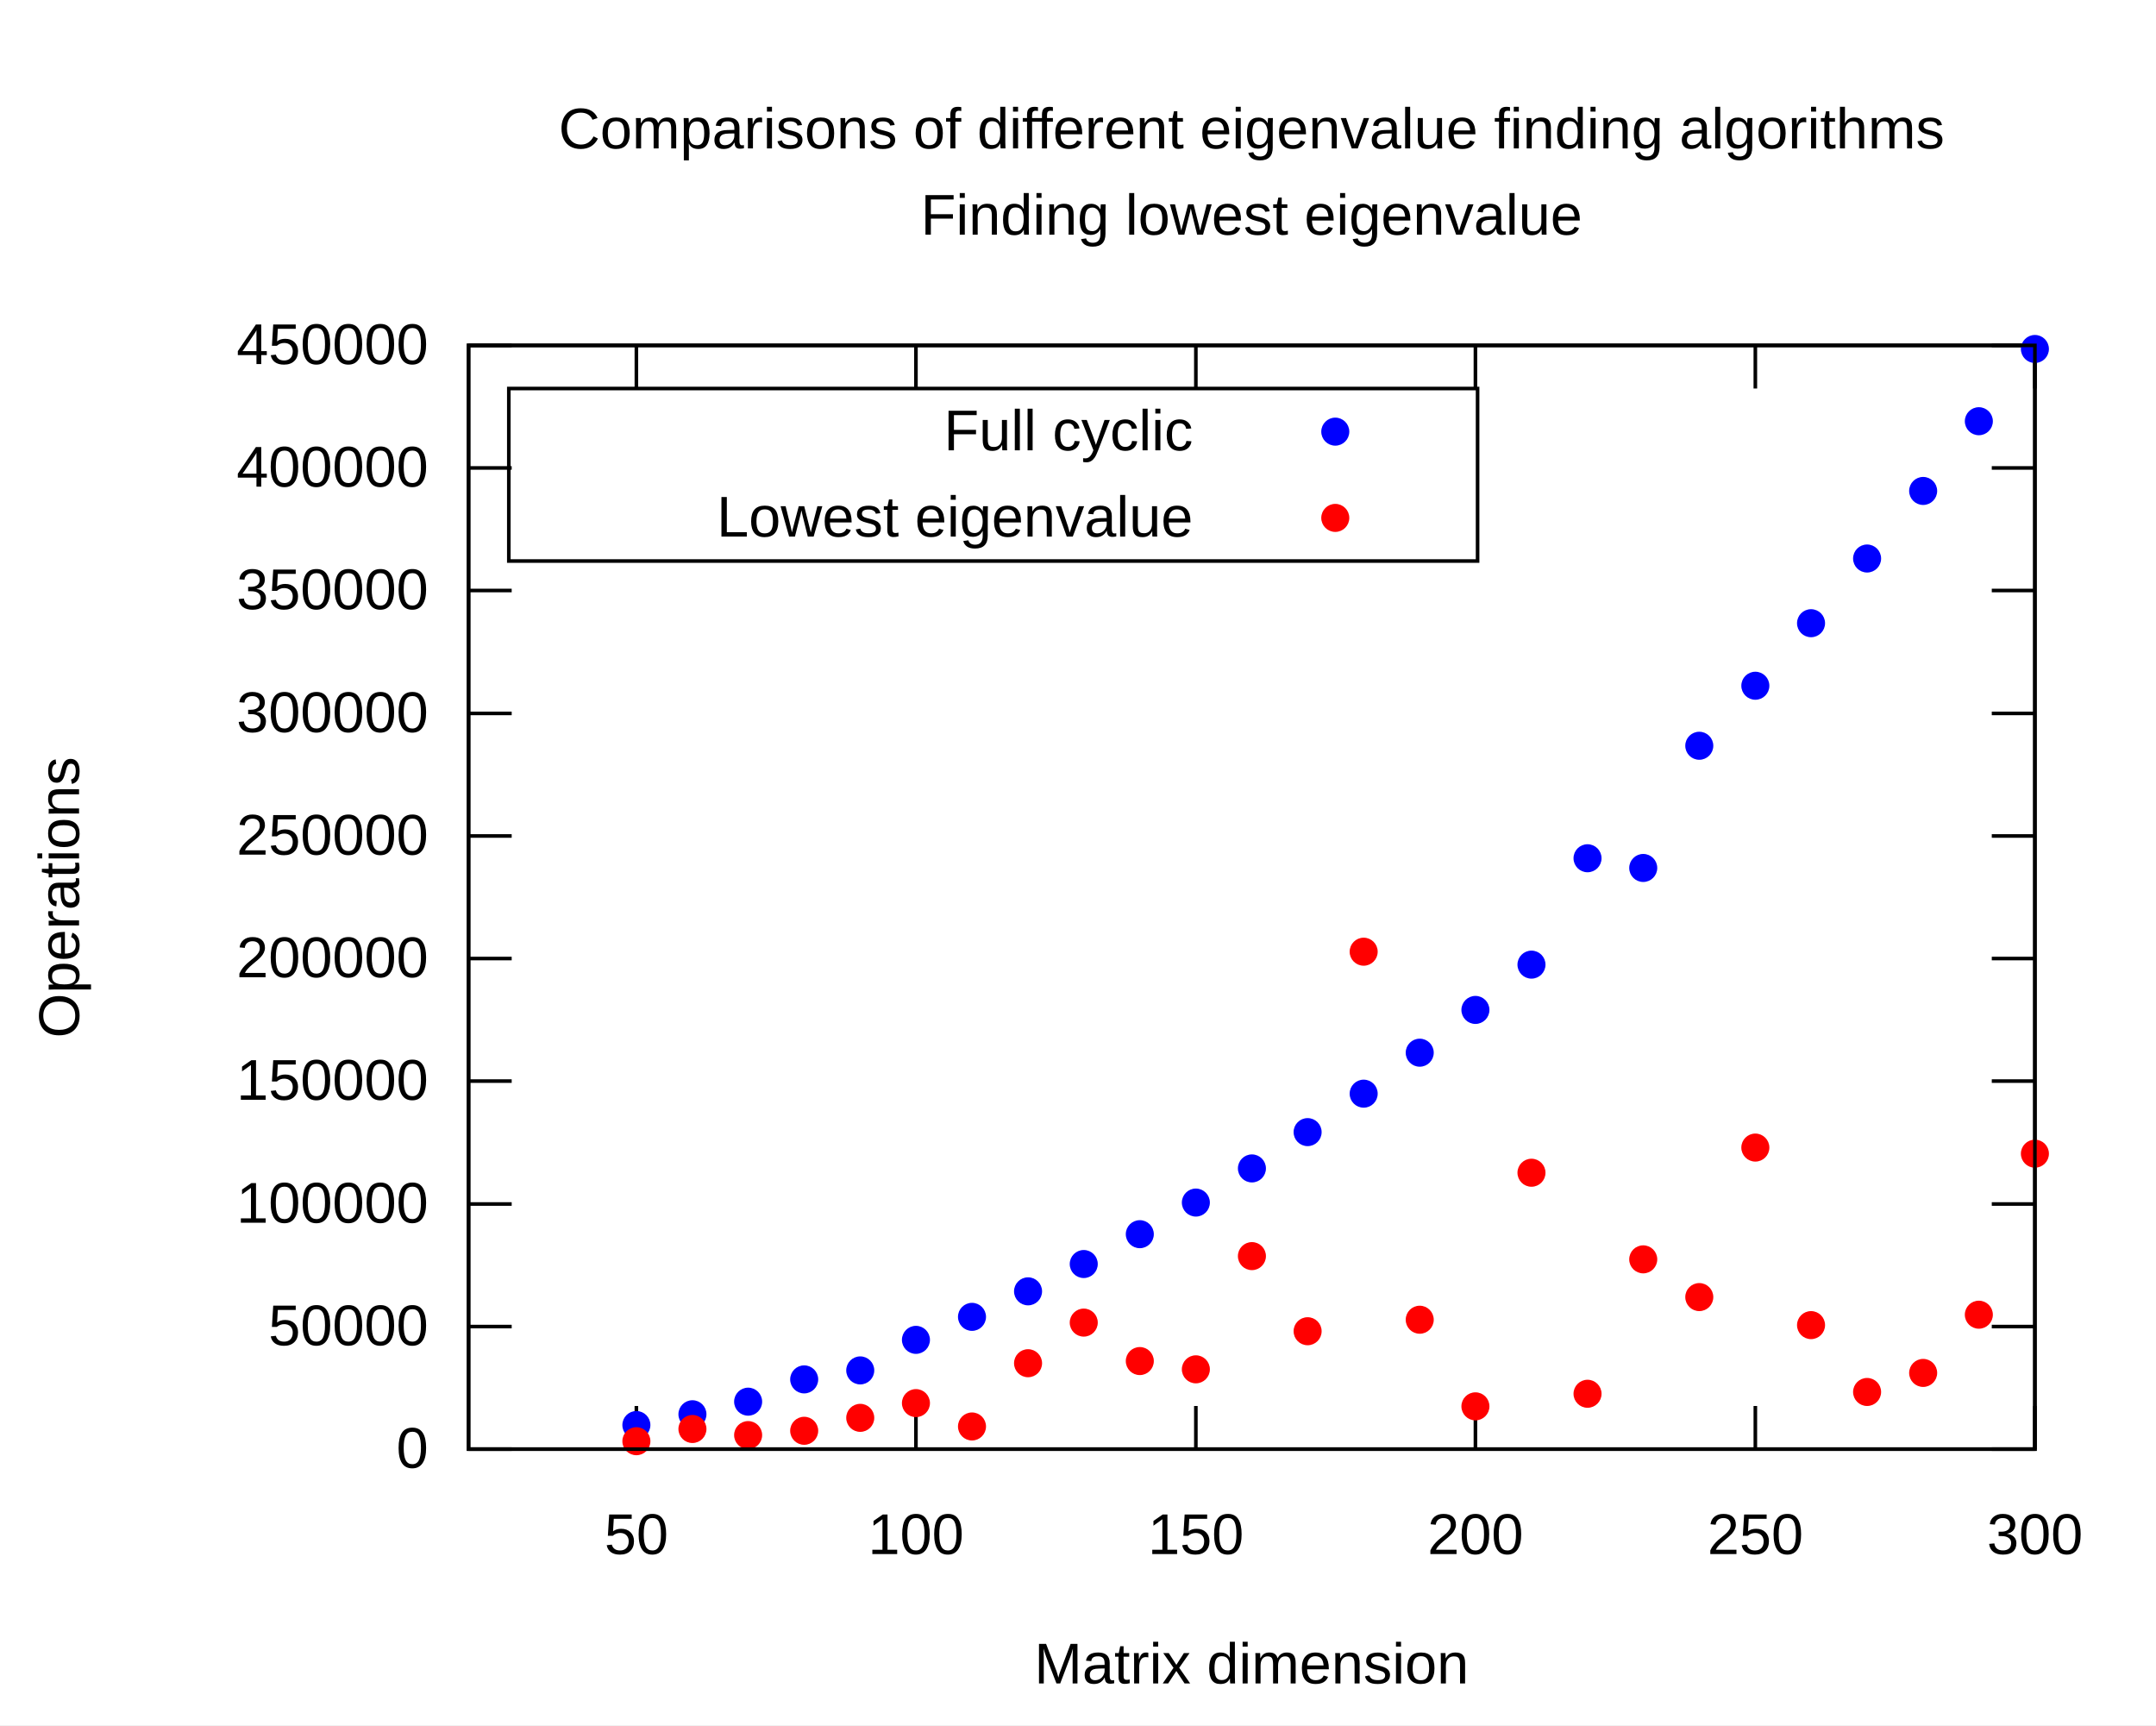
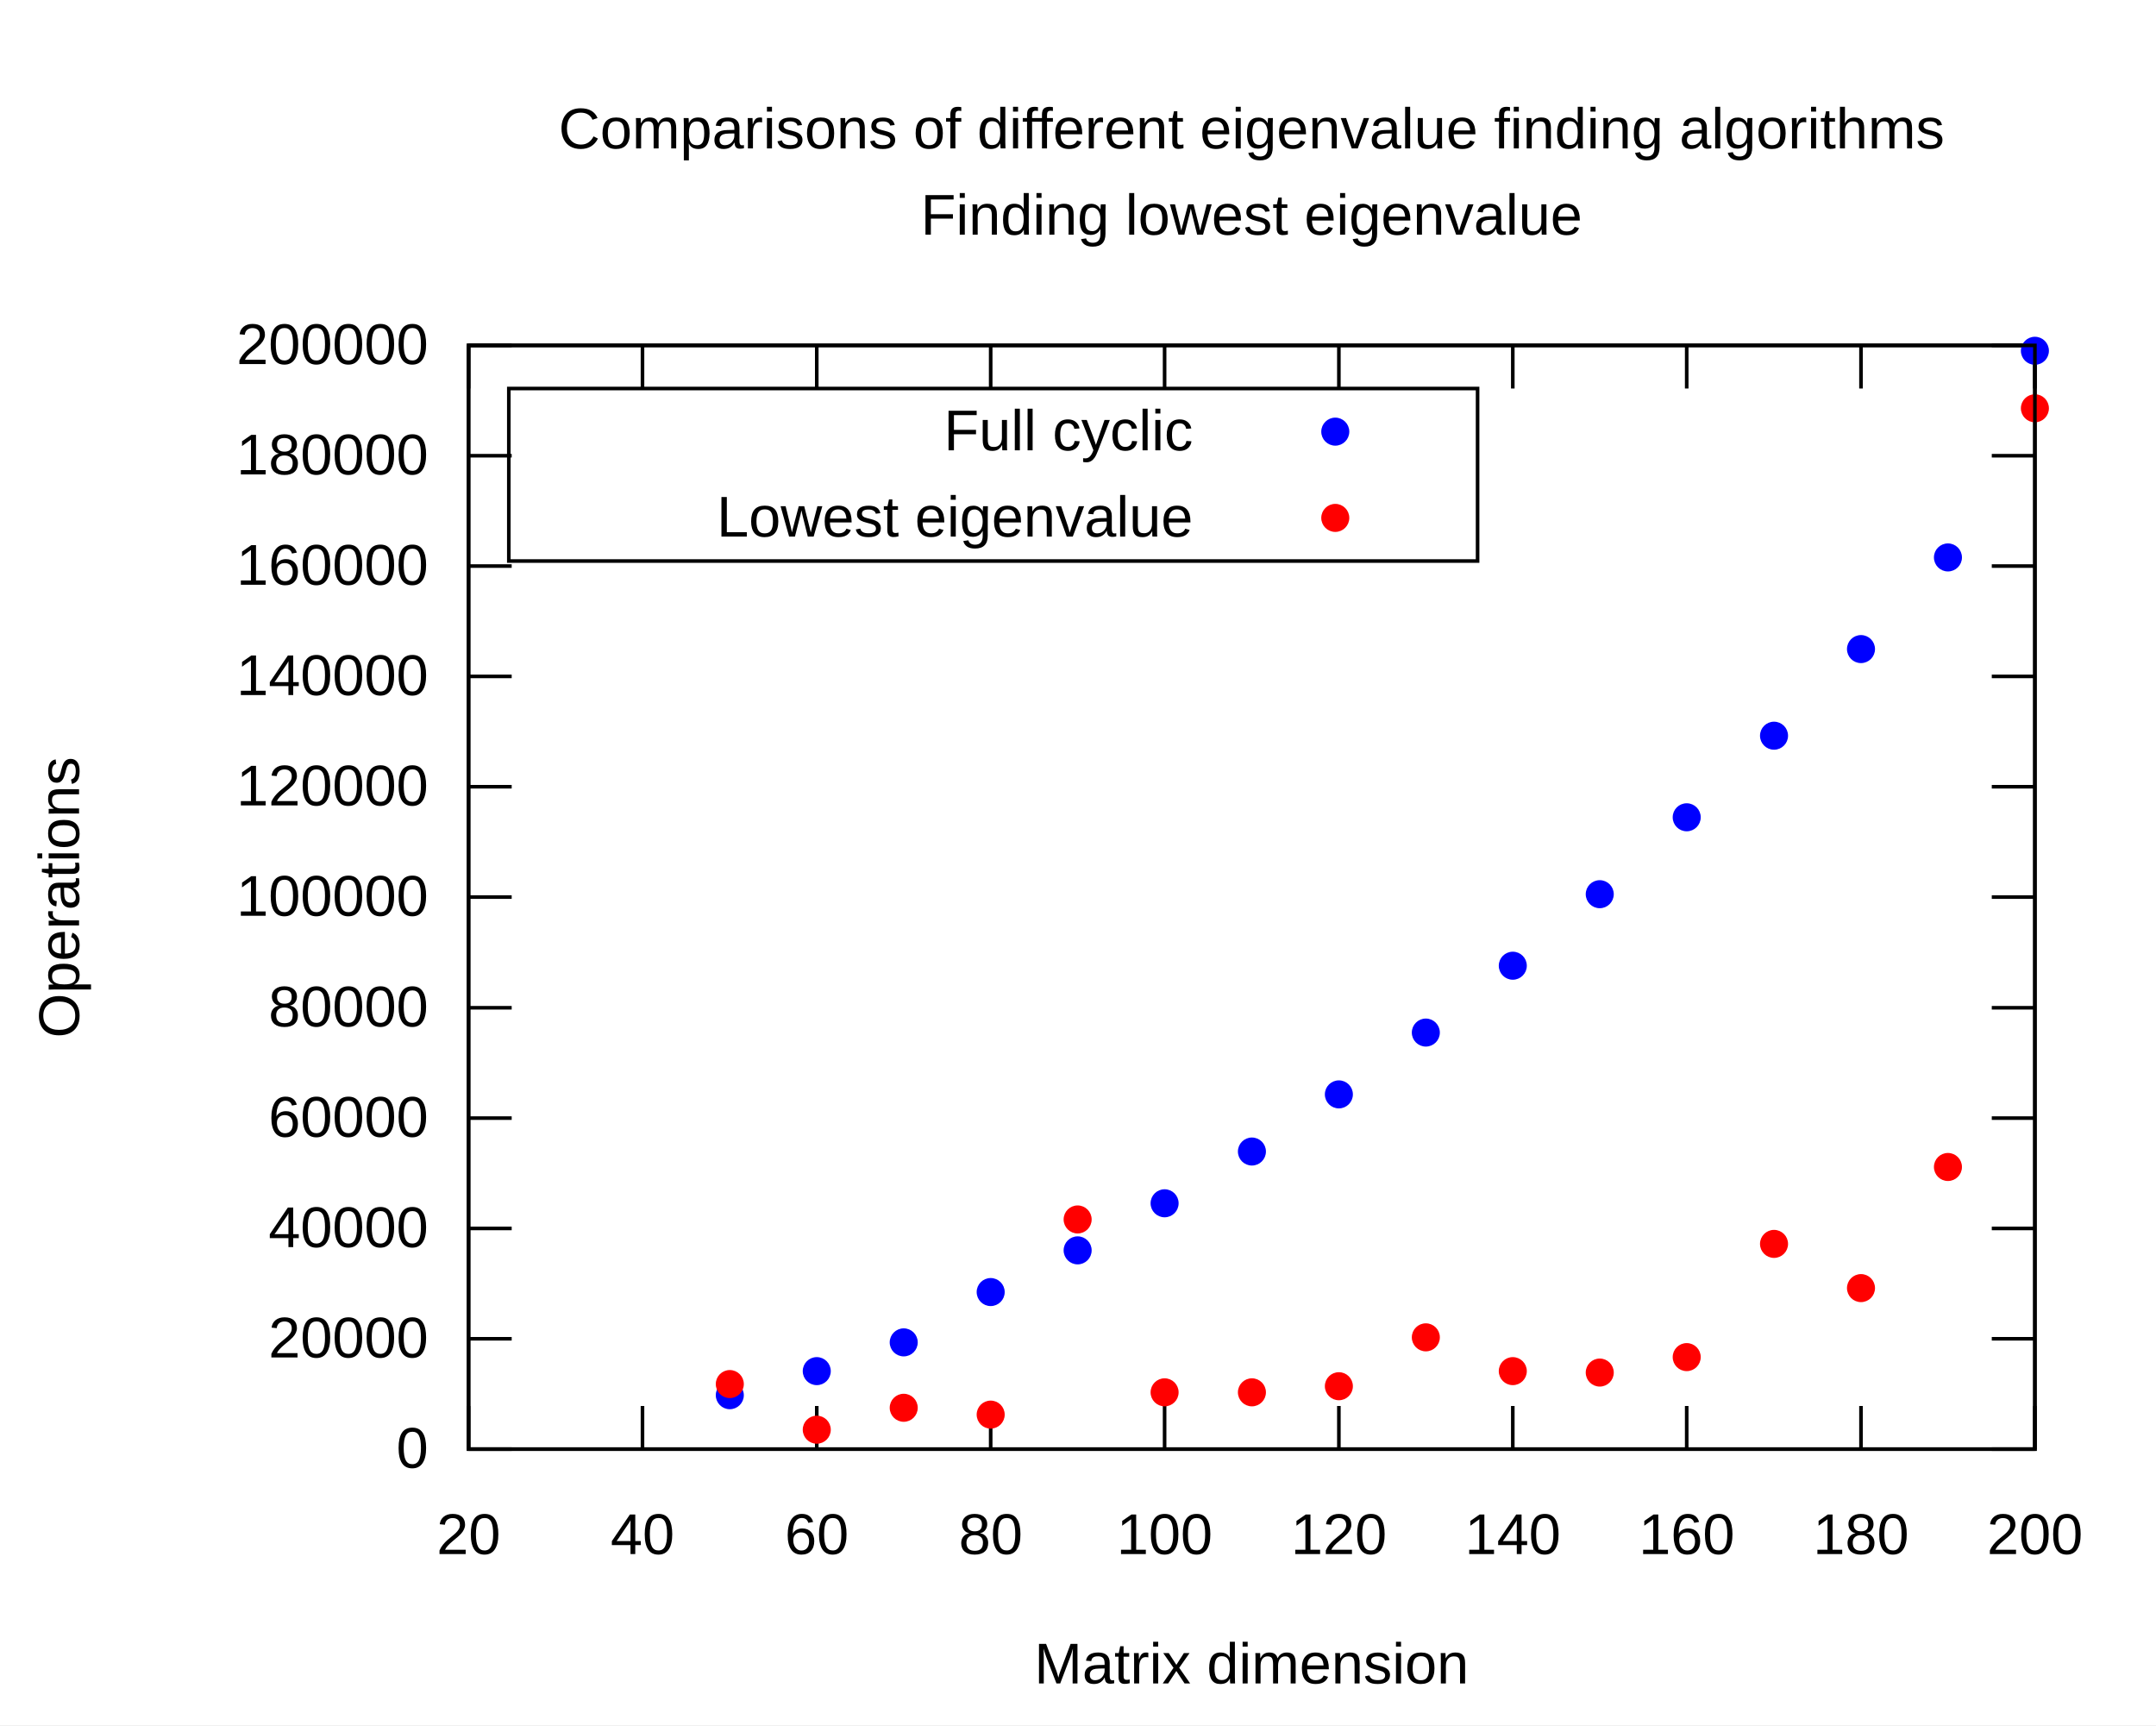
<svg xmlns="http://www.w3.org/2000/svg" xmlns:xlink="http://www.w3.org/1999/xlink" width="600" height="480" viewBox="0 0 600 480">
  <g id="gnuplot_canvas">
    <rect x="0" y="0" width="600" height="480" fill="#ffffff" />
    <defs>
      <circle id="gpDot" r="0.5" stroke-width="0.5" />
      <path id="gpPt0" stroke-width="0.167" stroke="currentColor" d="M-1,0 h2 M0,-1 v2" />
      <path id="gpPt1" stroke-width="0.167" stroke="currentColor" d="M-1,-1 L1,1 M1,-1 L-1,1" />
      <path id="gpPt2" stroke-width="0.167" stroke="currentColor" d="M-1,0 L1,0 M0,-1 L0,1 M-1,-1 L1,1 M-1,1 L1,-1" />
      <rect id="gpPt3" stroke-width="0.167" stroke="currentColor" x="-1" y="-1" width="2" height="2" />
      <rect id="gpPt4" stroke-width="0.167" stroke="currentColor" fill="currentColor" x="-1" y="-1" width="2" height="2" />
      <circle id="gpPt5" stroke-width="0.167" stroke="currentColor" cx="0" cy="0" r="1" />
      <use xlink:href="#gpPt5" id="gpPt6" fill="currentColor" stroke="none" />
      <path id="gpPt7" stroke-width="0.167" stroke="currentColor" d="M0,-1.33 L-1.33,0.67 L1.33,0.67 z" />
      <use xlink:href="#gpPt7" id="gpPt8" fill="currentColor" stroke="none" />
      <use xlink:href="#gpPt7" id="gpPt9" stroke="currentColor" transform="rotate(180)" />
      <use xlink:href="#gpPt9" id="gpPt10" fill="currentColor" stroke="none" />
      <use xlink:href="#gpPt3" id="gpPt11" stroke="currentColor" transform="rotate(45)" />
      <use xlink:href="#gpPt11" id="gpPt12" fill="currentColor" stroke="none" />
      <path id="gpPt13" stroke-width="0.167" stroke="currentColor" d="M0,1.330 L1.265,0.411 L0.782,-1.067 L-0.782,-1.076 L-1.265,0.411 z" />
      <use xlink:href="#gpPt13" id="gpPt14" fill="currentColor" stroke="none" />
      <filter id="textbox" filterUnits="objectBoundingBox" x="0" y="0" height="1" width="1">
        <feFlood flood-color="#FFFFFF" flood-opacity="1" result="bgnd" />
        <feComposite in="SourceGraphic" in2="bgnd" operator="atop" />
      </filter>
      <filter id="greybox" filterUnits="objectBoundingBox" x="0" y="0" height="1" width="1">
        <feFlood flood-color="lightgrey" flood-opacity="1" result="grey" />
        <feComposite in="SourceGraphic" in2="grey" operator="atop" />
      </filter>
    </defs>
    <g fill="none" color="#FFFFFF" stroke="currentColor" stroke-width="1.00" stroke-linecap="butt" stroke-linejoin="miter">
</g>
    <g fill="none" color="black" stroke="currentColor" stroke-width="1.00" stroke-linecap="butt" stroke-linejoin="miter">
      <path stroke="black" d="M130.4,403.2 L142.4,403.2 M566.3,403.2 L554.3,403.2  " />
      <g transform="translate(119.2,408.4)" stroke="none" fill="black" font-family="Arial" font-size="16.00" text-anchor="end">
        <text>
          <tspan font-family="Arial"> 0</tspan>
        </text>
      </g>
    </g>
    <g fill="none" color="black" stroke="currentColor" stroke-width="1.00" stroke-linecap="butt" stroke-linejoin="miter">
-       <path stroke="black" d="M130.4,369.1 L142.4,369.1 M566.3,369.1 L554.3,369.1  " />
-       <g transform="translate(119.2,374.3)" stroke="none" fill="black" font-family="Arial" font-size="16.00" text-anchor="end">
-         <text>
-           <tspan font-family="Arial"> 50000</tspan>
-         </text>
-       </g>
-     </g>
-     <g fill="none" color="black" stroke="currentColor" stroke-width="1.00" stroke-linecap="butt" stroke-linejoin="miter">
-       <path stroke="black" d="M130.4,335.0 L142.4,335.0 M566.3,335.0 L554.3,335.0  " />
-       <g transform="translate(119.2,340.2)" stroke="none" fill="black" font-family="Arial" font-size="16.00" text-anchor="end">
+       <path stroke="black" d="M130.4,372.5 L142.4,372.5 M566.3,372.5 L554.3,372.5  " />
+       <g transform="translate(119.2,377.7)" stroke="none" fill="black" font-family="Arial" font-size="16.00" text-anchor="end">
+         <text>
+           <tspan font-family="Arial"> 20000</tspan>
+         </text>
+       </g>
+     </g>
+     <g fill="none" color="black" stroke="currentColor" stroke-width="1.00" stroke-linecap="butt" stroke-linejoin="miter">
+       <path stroke="black" d="M130.4,341.8 L142.4,341.8 M566.3,341.8 L554.3,341.8  " />
+       <g transform="translate(119.2,347.0)" stroke="none" fill="black" font-family="Arial" font-size="16.00" text-anchor="end">
+         <text>
+           <tspan font-family="Arial"> 40000</tspan>
+         </text>
+       </g>
+     </g>
+     <g fill="none" color="black" stroke="currentColor" stroke-width="1.00" stroke-linecap="butt" stroke-linejoin="miter">
+       <path stroke="black" d="M130.4,311.1 L142.4,311.1 M566.3,311.1 L554.3,311.1  " />
+       <g transform="translate(119.2,316.3)" stroke="none" fill="black" font-family="Arial" font-size="16.00" text-anchor="end">
+         <text>
+           <tspan font-family="Arial"> 60000</tspan>
+         </text>
+       </g>
+     </g>
+     <g fill="none" color="black" stroke="currentColor" stroke-width="1.00" stroke-linecap="butt" stroke-linejoin="miter">
+       <path stroke="black" d="M130.4,280.4 L142.4,280.4 M566.3,280.4 L554.3,280.4  " />
+       <g transform="translate(119.2,285.6)" stroke="none" fill="black" font-family="Arial" font-size="16.00" text-anchor="end">
+         <text>
+           <tspan font-family="Arial"> 80000</tspan>
+         </text>
+       </g>
+     </g>
+     <g fill="none" color="black" stroke="currentColor" stroke-width="1.00" stroke-linecap="butt" stroke-linejoin="miter">
+       <path stroke="black" d="M130.4,249.6 L142.4,249.6 M566.3,249.6 L554.3,249.6  " />
+       <g transform="translate(119.2,254.8)" stroke="none" fill="black" font-family="Arial" font-size="16.00" text-anchor="end">
        <text>
          <tspan font-family="Arial"> 100000</tspan>
        </text>
      </g>
    </g>
    <g fill="none" color="black" stroke="currentColor" stroke-width="1.00" stroke-linecap="butt" stroke-linejoin="miter">
-       <path stroke="black" d="M130.4,300.8 L142.4,300.8 M566.3,300.8 L554.3,300.8  " />
-       <g transform="translate(119.2,306.0)" stroke="none" fill="black" font-family="Arial" font-size="16.00" text-anchor="end">
-         <text>
-           <tspan font-family="Arial"> 150000</tspan>
-         </text>
-       </g>
-     </g>
-     <g fill="none" color="black" stroke="currentColor" stroke-width="1.00" stroke-linecap="butt" stroke-linejoin="miter">
-       <path stroke="black" d="M130.4,266.7 L142.4,266.7 M566.3,266.7 L554.3,266.7  " />
-       <g transform="translate(119.2,271.9)" stroke="none" fill="black" font-family="Arial" font-size="16.00" text-anchor="end">
-         <text>
-           <tspan font-family="Arial"> 200000</tspan>
-         </text>
-       </g>
-     </g>
-     <g fill="none" color="black" stroke="currentColor" stroke-width="1.00" stroke-linecap="butt" stroke-linejoin="miter">
-       <path stroke="black" d="M130.4,232.6 L142.4,232.6 M566.3,232.6 L554.3,232.6  " />
-       <g transform="translate(119.2,237.8)" stroke="none" fill="black" font-family="Arial" font-size="16.00" text-anchor="end">
-         <text>
-           <tspan font-family="Arial"> 250000</tspan>
-         </text>
-       </g>
-     </g>
-     <g fill="none" color="black" stroke="currentColor" stroke-width="1.00" stroke-linecap="butt" stroke-linejoin="miter">
-       <path stroke="black" d="M130.4,198.5 L142.4,198.5 M566.3,198.5 L554.3,198.5  " />
-       <g transform="translate(119.2,203.7)" stroke="none" fill="black" font-family="Arial" font-size="16.00" text-anchor="end">
-         <text>
-           <tspan font-family="Arial"> 300000</tspan>
-         </text>
-       </g>
-     </g>
-     <g fill="none" color="black" stroke="currentColor" stroke-width="1.00" stroke-linecap="butt" stroke-linejoin="miter">
-       <path stroke="black" d="M130.4,164.3 L142.4,164.3 M566.3,164.3 L554.3,164.3  " />
-       <g transform="translate(119.2,169.5)" stroke="none" fill="black" font-family="Arial" font-size="16.00" text-anchor="end">
-         <text>
-           <tspan font-family="Arial"> 350000</tspan>
-         </text>
-       </g>
-     </g>
-     <g fill="none" color="black" stroke="currentColor" stroke-width="1.00" stroke-linecap="butt" stroke-linejoin="miter">
-       <path stroke="black" d="M130.4,130.2 L142.4,130.2 M566.3,130.2 L554.3,130.2  " />
-       <g transform="translate(119.2,135.4)" stroke="none" fill="black" font-family="Arial" font-size="16.00" text-anchor="end">
-         <text>
-           <tspan font-family="Arial"> 400000</tspan>
+       <path stroke="black" d="M130.4,218.9 L142.4,218.9 M566.3,218.9 L554.3,218.9  " />
+       <g transform="translate(119.2,224.1)" stroke="none" fill="black" font-family="Arial" font-size="16.00" text-anchor="end">
+         <text>
+           <tspan font-family="Arial"> 120000</tspan>
+         </text>
+       </g>
+     </g>
+     <g fill="none" color="black" stroke="currentColor" stroke-width="1.00" stroke-linecap="butt" stroke-linejoin="miter">
+       <path stroke="black" d="M130.4,188.2 L142.4,188.2 M566.3,188.2 L554.3,188.2  " />
+       <g transform="translate(119.2,193.4)" stroke="none" fill="black" font-family="Arial" font-size="16.00" text-anchor="end">
+         <text>
+           <tspan font-family="Arial"> 140000</tspan>
+         </text>
+       </g>
+     </g>
+     <g fill="none" color="black" stroke="currentColor" stroke-width="1.00" stroke-linecap="butt" stroke-linejoin="miter">
+       <path stroke="black" d="M130.4,157.5 L142.4,157.5 M566.3,157.5 L554.3,157.5  " />
+       <g transform="translate(119.2,162.7)" stroke="none" fill="black" font-family="Arial" font-size="16.00" text-anchor="end">
+         <text>
+           <tspan font-family="Arial"> 160000</tspan>
+         </text>
+       </g>
+     </g>
+     <g fill="none" color="black" stroke="currentColor" stroke-width="1.00" stroke-linecap="butt" stroke-linejoin="miter">
+       <path stroke="black" d="M130.4,126.8 L142.4,126.8 M566.3,126.8 L554.3,126.8  " />
+       <g transform="translate(119.2,132.0)" stroke="none" fill="black" font-family="Arial" font-size="16.00" text-anchor="end">
+         <text>
+           <tspan font-family="Arial"> 180000</tspan>
        </text>
      </g>
    </g>
    <g fill="none" color="black" stroke="currentColor" stroke-width="1.00" stroke-linecap="butt" stroke-linejoin="miter">
      <path stroke="black" d="M130.4,96.1 L142.4,96.1 M566.3,96.1 L554.3,96.1  " />
      <g transform="translate(119.2,101.3)" stroke="none" fill="black" font-family="Arial" font-size="16.00" text-anchor="end">
        <text>
-           <tspan font-family="Arial"> 450000</tspan>
-         </text>
-       </g>
-     </g>
-     <g fill="none" color="black" stroke="currentColor" stroke-width="1.00" stroke-linecap="butt" stroke-linejoin="miter">
-       <path stroke="black" d="M177.1,403.2 L177.1,391.2 M177.1,96.1 L177.1,108.1  " />
-       <g transform="translate(177.1,432.4)" stroke="none" fill="black" font-family="Arial" font-size="16.00" text-anchor="middle">
-         <text>
-           <tspan font-family="Arial"> 50</tspan>
-         </text>
-       </g>
-     </g>
-     <g fill="none" color="black" stroke="currentColor" stroke-width="1.00" stroke-linecap="butt" stroke-linejoin="miter">
-       <path stroke="black" d="M254.9,403.2 L254.9,391.2 M254.9,96.1 L254.9,108.1  " />
-       <g transform="translate(254.9,432.4)" stroke="none" fill="black" font-family="Arial" font-size="16.00" text-anchor="middle">
+           <tspan font-family="Arial"> 200000</tspan>
+         </text>
+       </g>
+     </g>
+     <g fill="none" color="black" stroke="currentColor" stroke-width="1.00" stroke-linecap="butt" stroke-linejoin="miter">
+       <path stroke="black" d="M130.4,403.2 L130.4,391.2 M130.4,96.1 L130.4,108.1  " />
+       <g transform="translate(130.4,432.4)" stroke="none" fill="black" font-family="Arial" font-size="16.00" text-anchor="middle">
+         <text>
+           <tspan font-family="Arial"> 20</tspan>
+         </text>
+       </g>
+     </g>
+     <g fill="none" color="black" stroke="currentColor" stroke-width="1.00" stroke-linecap="butt" stroke-linejoin="miter">
+       <path stroke="black" d="M178.8,403.2 L178.8,391.2 M178.8,96.1 L178.8,108.1  " />
+       <g transform="translate(178.8,432.4)" stroke="none" fill="black" font-family="Arial" font-size="16.00" text-anchor="middle">
+         <text>
+           <tspan font-family="Arial"> 40</tspan>
+         </text>
+       </g>
+     </g>
+     <g fill="none" color="black" stroke="currentColor" stroke-width="1.00" stroke-linecap="butt" stroke-linejoin="miter">
+       <path stroke="black" d="M227.3,403.2 L227.3,391.2 M227.3,96.1 L227.3,108.1  " />
+       <g transform="translate(227.3,432.4)" stroke="none" fill="black" font-family="Arial" font-size="16.00" text-anchor="middle">
+         <text>
+           <tspan font-family="Arial"> 60</tspan>
+         </text>
+       </g>
+     </g>
+     <g fill="none" color="black" stroke="currentColor" stroke-width="1.00" stroke-linecap="butt" stroke-linejoin="miter">
+       <path stroke="black" d="M275.7,403.2 L275.7,391.2 M275.7,96.1 L275.7,108.1  " />
+       <g transform="translate(275.7,432.4)" stroke="none" fill="black" font-family="Arial" font-size="16.00" text-anchor="middle">
+         <text>
+           <tspan font-family="Arial"> 80</tspan>
+         </text>
+       </g>
+     </g>
+     <g fill="none" color="black" stroke="currentColor" stroke-width="1.00" stroke-linecap="butt" stroke-linejoin="miter">
+       <path stroke="black" d="M324.1,403.2 L324.1,391.2 M324.1,96.1 L324.1,108.1  " />
+       <g transform="translate(324.1,432.4)" stroke="none" fill="black" font-family="Arial" font-size="16.00" text-anchor="middle">
        <text>
          <tspan font-family="Arial"> 100</tspan>
        </text>
      </g>
    </g>
    <g fill="none" color="black" stroke="currentColor" stroke-width="1.00" stroke-linecap="butt" stroke-linejoin="miter">
-       <path stroke="black" d="M332.8,403.2 L332.8,391.2 M332.8,96.1 L332.8,108.1  " />
-       <g transform="translate(332.8,432.4)" stroke="none" fill="black" font-family="Arial" font-size="16.00" text-anchor="middle">
-         <text>
-           <tspan font-family="Arial"> 150</tspan>
-         </text>
-       </g>
-     </g>
-     <g fill="none" color="black" stroke="currentColor" stroke-width="1.00" stroke-linecap="butt" stroke-linejoin="miter">
-       <path stroke="black" d="M410.6,403.2 L410.6,391.2 M410.6,96.1 L410.6,108.1  " />
-       <g transform="translate(410.6,432.4)" stroke="none" fill="black" font-family="Arial" font-size="16.00" text-anchor="middle">
-         <text>
-           <tspan font-family="Arial"> 200</tspan>
-         </text>
-       </g>
-     </g>
-     <g fill="none" color="black" stroke="currentColor" stroke-width="1.00" stroke-linecap="butt" stroke-linejoin="miter">
-       <path stroke="black" d="M488.5,403.2 L488.5,391.2 M488.5,96.1 L488.5,108.1  " />
-       <g transform="translate(488.5,432.4)" stroke="none" fill="black" font-family="Arial" font-size="16.00" text-anchor="middle">
-         <text>
-           <tspan font-family="Arial"> 250</tspan>
+       <path stroke="black" d="M372.6,403.2 L372.6,391.2 M372.6,96.1 L372.6,108.1  " />
+       <g transform="translate(372.6,432.4)" stroke="none" fill="black" font-family="Arial" font-size="16.00" text-anchor="middle">
+         <text>
+           <tspan font-family="Arial"> 120</tspan>
+         </text>
+       </g>
+     </g>
+     <g fill="none" color="black" stroke="currentColor" stroke-width="1.00" stroke-linecap="butt" stroke-linejoin="miter">
+       <path stroke="black" d="M421.0,403.2 L421.0,391.2 M421.0,96.1 L421.0,108.1  " />
+       <g transform="translate(421.0,432.4)" stroke="none" fill="black" font-family="Arial" font-size="16.00" text-anchor="middle">
+         <text>
+           <tspan font-family="Arial"> 140</tspan>
+         </text>
+       </g>
+     </g>
+     <g fill="none" color="black" stroke="currentColor" stroke-width="1.00" stroke-linecap="butt" stroke-linejoin="miter">
+       <path stroke="black" d="M469.4,403.2 L469.4,391.2 M469.4,96.1 L469.4,108.1  " />
+       <g transform="translate(469.4,432.4)" stroke="none" fill="black" font-family="Arial" font-size="16.00" text-anchor="middle">
+         <text>
+           <tspan font-family="Arial"> 160</tspan>
+         </text>
+       </g>
+     </g>
+     <g fill="none" color="black" stroke="currentColor" stroke-width="1.00" stroke-linecap="butt" stroke-linejoin="miter">
+       <path stroke="black" d="M517.9,403.2 L517.9,391.2 M517.9,96.1 L517.9,108.1  " />
+       <g transform="translate(517.9,432.4)" stroke="none" fill="black" font-family="Arial" font-size="16.00" text-anchor="middle">
+         <text>
+           <tspan font-family="Arial"> 180</tspan>
        </text>
      </g>
    </g>
    <g fill="none" color="black" stroke="currentColor" stroke-width="1.00" stroke-linecap="butt" stroke-linejoin="miter">
      <path stroke="black" d="M566.3,403.2 L566.3,391.2 M566.3,96.1 L566.3,108.1  " />
      <g transform="translate(566.3,432.4)" stroke="none" fill="black" font-family="Arial" font-size="16.00" text-anchor="middle">
        <text>
-           <tspan font-family="Arial"> 300</tspan>
+           <tspan font-family="Arial"> 200</tspan>
        </text>
      </g>
    </g>
    <g fill="none" color="black" stroke="currentColor" stroke-width="1.00" stroke-linecap="butt" stroke-linejoin="miter">
</g>
    <g fill="none" color="black" stroke="currentColor" stroke-width="1.00" stroke-linecap="butt" stroke-linejoin="miter">
      <path stroke="black" d="M130.4,96.1 L130.4,403.2 L566.3,403.2 L566.3,96.1 L130.4,96.1 Z  " />
    </g>
    <g fill="none" color="black" stroke="currentColor" stroke-width="1.00" stroke-linecap="butt" stroke-linejoin="miter">
      <g transform="translate(22.0,249.7) rotate(270)" stroke="none" fill="black" font-family="Arial" font-size="16.00" text-anchor="middle">
        <text>
          <tspan font-family="Arial">Operations</tspan>
        </text>
      </g>
    </g>
    <g fill="none" color="black" stroke="currentColor" stroke-width="1.00" stroke-linecap="butt" stroke-linejoin="miter">
      <g transform="translate(348.3,468.4)" stroke="none" fill="black" font-family="Arial" font-size="16.00" text-anchor="middle">
        <text>
          <tspan font-family="Arial">Matrix dimension</tspan>
        </text>
      </g>
    </g>
    <g fill="none" color="black" stroke="currentColor" stroke-width="1.00" stroke-linecap="butt" stroke-linejoin="miter">
      <g transform="translate(348.3,41.3)" stroke="none" fill="black" font-family="Arial" font-size="16.00" text-anchor="middle">
        <text>
          <tspan font-family="Arial">Comparisons of different eigenvalue finding algorithms</tspan>
        </text>
      </g>
      <g transform="translate(348.3,65.3)" stroke="none" fill="black" font-family="Arial" font-size="16.00" text-anchor="middle">
        <text>
          <tspan font-family="Arial"> Finding lowest eigenvalue</tspan>
        </text>
      </g>
    </g>
    <g fill="none" color="black" stroke="currentColor" stroke-width="1.00" stroke-linecap="butt" stroke-linejoin="miter">
      <path stroke="black" d="M141.6,156.1 L141.6,108.1 L411.2,108.1 L411.2,156.1 L141.6,156.1 Z  " />
    </g>
    <g id="gnuplot_plot_1">
      <g fill="none" color="black" stroke="currentColor" stroke-width="1.00" stroke-linecap="butt" stroke-linejoin="miter">
        <g transform="translate(332.0,125.3)" stroke="none" fill="black" font-family="Arial" font-size="16.00" text-anchor="end">
          <text>
            <tspan font-family="Arial">Full cyclic</tspan>
          </text>
        </g>
      </g>
      <g fill="none" color="black" stroke="currentColor" stroke-width="1.00" stroke-linecap="butt" stroke-linejoin="miter">
-         <use xlink:href="#gpPt6" transform="translate(177.1,396.5) scale(3.60)" color="rgb(  0,   0, 255)" />
-         <use xlink:href="#gpPt6" transform="translate(192.7,393.5) scale(3.60)" color="rgb(  0,   0, 255)" />
-         <use xlink:href="#gpPt6" transform="translate(208.2,390.0) scale(3.60)" color="rgb(  0,   0, 255)" />
-         <use xlink:href="#gpPt6" transform="translate(223.8,383.8) scale(3.60)" color="rgb(  0,   0, 255)" />
-         <use xlink:href="#gpPt6" transform="translate(239.4,381.3) scale(3.60)" color="rgb(  0,   0, 255)" />
-         <use xlink:href="#gpPt6" transform="translate(254.9,372.8) scale(3.60)" color="rgb(  0,   0, 255)" />
-         <use xlink:href="#gpPt6" transform="translate(270.5,366.4) scale(3.60)" color="rgb(  0,   0, 255)" />
-         <use xlink:href="#gpPt6" transform="translate(286.1,359.3) scale(3.60)" color="rgb(  0,   0, 255)" />
-         <use xlink:href="#gpPt6" transform="translate(301.6,351.7) scale(3.60)" color="rgb(  0,   0, 255)" />
-         <use xlink:href="#gpPt6" transform="translate(317.2,343.4) scale(3.60)" color="rgb(  0,   0, 255)" />
-         <use xlink:href="#gpPt6" transform="translate(332.8,334.6) scale(3.60)" color="rgb(  0,   0, 255)" />
-         <use xlink:href="#gpPt6" transform="translate(348.4,325.1) scale(3.60)" color="rgb(  0,   0, 255)" />
-         <use xlink:href="#gpPt6" transform="translate(363.9,315.0) scale(3.60)" color="rgb(  0,   0, 255)" />
-         <use xlink:href="#gpPt6" transform="translate(379.5,304.3) scale(3.60)" color="rgb(  0,   0, 255)" />
-         <use xlink:href="#gpPt6" transform="translate(395.1,292.9) scale(3.60)" color="rgb(  0,   0, 255)" />
-         <use xlink:href="#gpPt6" transform="translate(410.6,281.0) scale(3.60)" color="rgb(  0,   0, 255)" />
-         <use xlink:href="#gpPt6" transform="translate(426.2,268.4) scale(3.60)" color="rgb(  0,   0, 255)" />
-         <use xlink:href="#gpPt6" transform="translate(441.8,238.8) scale(3.60)" color="rgb(  0,   0, 255)" />
-         <use xlink:href="#gpPt6" transform="translate(457.3,241.5) scale(3.60)" color="rgb(  0,   0, 255)" />
-         <use xlink:href="#gpPt6" transform="translate(472.9,207.5) scale(3.60)" color="rgb(  0,   0, 255)" />
-         <use xlink:href="#gpPt6" transform="translate(488.5,190.8) scale(3.60)" color="rgb(  0,   0, 255)" />
-         <use xlink:href="#gpPt6" transform="translate(504.0,173.4) scale(3.60)" color="rgb(  0,   0, 255)" />
-         <use xlink:href="#gpPt6" transform="translate(519.6,155.4) scale(3.60)" color="rgb(  0,   0, 255)" />
-         <use xlink:href="#gpPt6" transform="translate(535.2,136.6) scale(3.60)" color="rgb(  0,   0, 255)" />
-         <use xlink:href="#gpPt6" transform="translate(550.7,117.2) scale(3.60)" color="rgb(  0,   0, 255)" />
-         <use xlink:href="#gpPt6" transform="translate(566.3,97.1) scale(3.60)" color="rgb(  0,   0, 255)" />
+         <use xlink:href="#gpPt6" transform="translate(203.1,388.2) scale(3.60)" color="rgb(  0,   0, 255)" />
+         <use xlink:href="#gpPt6" transform="translate(227.3,381.5) scale(3.60)" color="rgb(  0,   0, 255)" />
+         <use xlink:href="#gpPt6" transform="translate(251.5,373.5) scale(3.60)" color="rgb(  0,   0, 255)" />
+         <use xlink:href="#gpPt6" transform="translate(275.7,359.5) scale(3.60)" color="rgb(  0,   0, 255)" />
+         <use xlink:href="#gpPt6" transform="translate(299.9,347.9) scale(3.60)" color="rgb(  0,   0, 255)" />
+         <use xlink:href="#gpPt6" transform="translate(324.1,334.8) scale(3.60)" color="rgb(  0,   0, 255)" />
+         <use xlink:href="#gpPt6" transform="translate(348.4,320.4) scale(3.60)" color="rgb(  0,   0, 255)" />
+         <use xlink:href="#gpPt6" transform="translate(372.6,304.5) scale(3.60)" color="rgb(  0,   0, 255)" />
+         <use xlink:href="#gpPt6" transform="translate(396.8,287.3) scale(3.60)" color="rgb(  0,   0, 255)" />
+         <use xlink:href="#gpPt6" transform="translate(421.0,268.7) scale(3.60)" color="rgb(  0,   0, 255)" />
+         <use xlink:href="#gpPt6" transform="translate(445.2,248.8) scale(3.60)" color="rgb(  0,   0, 255)" />
+         <use xlink:href="#gpPt6" transform="translate(469.4,227.4) scale(3.60)" color="rgb(  0,   0, 255)" />
+         <use xlink:href="#gpPt6" transform="translate(493.7,204.7) scale(3.60)" color="rgb(  0,   0, 255)" />
+         <use xlink:href="#gpPt6" transform="translate(517.9,180.6) scale(3.60)" color="rgb(  0,   0, 255)" />
+         <use xlink:href="#gpPt6" transform="translate(542.1,155.1) scale(3.60)" color="rgb(  0,   0, 255)" />
+         <use xlink:href="#gpPt6" transform="translate(566.3,97.6) scale(3.60)" color="rgb(  0,   0, 255)" />
        <use xlink:href="#gpPt6" transform="translate(371.6,120.1) scale(3.60)" color="rgb(  0,   0, 255)" />
      </g>
    </g>
    <g id="gnuplot_plot_2">
      <g fill="none" color="black" stroke="currentColor" stroke-width="1.00" stroke-linecap="butt" stroke-linejoin="miter">
        <g transform="translate(332.0,149.3)" stroke="none" fill="black" font-family="Arial" font-size="16.00" text-anchor="end">
          <text>
            <tspan font-family="Arial">Lowest eigenvalue</tspan>
          </text>
        </g>
      </g>
      <g fill="none" color="black" stroke="currentColor" stroke-width="1.00" stroke-linecap="butt" stroke-linejoin="miter">
-         <use xlink:href="#gpPt6" transform="translate(177.1,401.0) scale(3.60)" color="rgb(255,   0,   0)" />
-         <use xlink:href="#gpPt6" transform="translate(192.7,397.6) scale(3.60)" color="rgb(255,   0,   0)" />
-         <use xlink:href="#gpPt6" transform="translate(208.2,399.3) scale(3.60)" color="rgb(255,   0,   0)" />
-         <use xlink:href="#gpPt6" transform="translate(223.8,398.1) scale(3.60)" color="rgb(255,   0,   0)" />
-         <use xlink:href="#gpPt6" transform="translate(239.4,394.5) scale(3.60)" color="rgb(255,   0,   0)" />
-         <use xlink:href="#gpPt6" transform="translate(254.9,390.4) scale(3.60)" color="rgb(255,   0,   0)" />
-         <use xlink:href="#gpPt6" transform="translate(270.5,396.9) scale(3.60)" color="rgb(255,   0,   0)" />
-         <use xlink:href="#gpPt6" transform="translate(286.1,379.3) scale(3.60)" color="rgb(255,   0,   0)" />
-         <use xlink:href="#gpPt6" transform="translate(301.6,368.0) scale(3.60)" color="rgb(255,   0,   0)" />
-         <use xlink:href="#gpPt6" transform="translate(317.2,378.7) scale(3.60)" color="rgb(255,   0,   0)" />
-         <use xlink:href="#gpPt6" transform="translate(332.8,381.0) scale(3.60)" color="rgb(255,   0,   0)" />
-         <use xlink:href="#gpPt6" transform="translate(348.4,349.5) scale(3.60)" color="rgb(255,   0,   0)" />
-         <use xlink:href="#gpPt6" transform="translate(363.9,370.4) scale(3.60)" color="rgb(255,   0,   0)" />
-         <use xlink:href="#gpPt6" transform="translate(379.5,264.8) scale(3.60)" color="rgb(255,   0,   0)" />
-         <use xlink:href="#gpPt6" transform="translate(395.1,367.2) scale(3.60)" color="rgb(255,   0,   0)" />
-         <use xlink:href="#gpPt6" transform="translate(410.6,391.3) scale(3.60)" color="rgb(255,   0,   0)" />
-         <use xlink:href="#gpPt6" transform="translate(426.2,326.3) scale(3.60)" color="rgb(255,   0,   0)" />
-         <use xlink:href="#gpPt6" transform="translate(441.8,387.8) scale(3.60)" color="rgb(255,   0,   0)" />
-         <use xlink:href="#gpPt6" transform="translate(457.3,350.4) scale(3.60)" color="rgb(255,   0,   0)" />
-         <use xlink:href="#gpPt6" transform="translate(472.9,360.9) scale(3.60)" color="rgb(255,   0,   0)" />
-         <use xlink:href="#gpPt6" transform="translate(488.5,319.3) scale(3.60)" color="rgb(255,   0,   0)" />
-         <use xlink:href="#gpPt6" transform="translate(504.0,368.7) scale(3.60)" color="rgb(255,   0,   0)" />
-         <use xlink:href="#gpPt6" transform="translate(519.6,387.3) scale(3.60)" color="rgb(255,   0,   0)" />
-         <use xlink:href="#gpPt6" transform="translate(535.2,382.0) scale(3.60)" color="rgb(255,   0,   0)" />
-         <use xlink:href="#gpPt6" transform="translate(550.7,365.8) scale(3.60)" color="rgb(255,   0,   0)" />
-         <use xlink:href="#gpPt6" transform="translate(566.3,321.0) scale(3.60)" color="rgb(255,   0,   0)" />
+         <use xlink:href="#gpPt6" transform="translate(203.1,385.1) scale(3.60)" color="rgb(255,   0,   0)" />
+         <use xlink:href="#gpPt6" transform="translate(227.3,397.8) scale(3.60)" color="rgb(255,   0,   0)" />
+         <use xlink:href="#gpPt6" transform="translate(251.5,391.7) scale(3.60)" color="rgb(255,   0,   0)" />
+         <use xlink:href="#gpPt6" transform="translate(275.7,393.6) scale(3.60)" color="rgb(255,   0,   0)" />
+         <use xlink:href="#gpPt6" transform="translate(299.9,339.3) scale(3.60)" color="rgb(255,   0,   0)" />
+         <use xlink:href="#gpPt6" transform="translate(324.1,387.4) scale(3.60)" color="rgb(255,   0,   0)" />
+         <use xlink:href="#gpPt6" transform="translate(348.4,387.4) scale(3.60)" color="rgb(255,   0,   0)" />
+         <use xlink:href="#gpPt6" transform="translate(372.6,385.7) scale(3.60)" color="rgb(255,   0,   0)" />
+         <use xlink:href="#gpPt6" transform="translate(396.8,372.1) scale(3.60)" color="rgb(255,   0,   0)" />
+         <use xlink:href="#gpPt6" transform="translate(421.0,381.5) scale(3.60)" color="rgb(255,   0,   0)" />
+         <use xlink:href="#gpPt6" transform="translate(445.2,381.9) scale(3.60)" color="rgb(255,   0,   0)" />
+         <use xlink:href="#gpPt6" transform="translate(469.4,377.6) scale(3.60)" color="rgb(255,   0,   0)" />
+         <use xlink:href="#gpPt6" transform="translate(493.7,346.1) scale(3.60)" color="rgb(255,   0,   0)" />
+         <use xlink:href="#gpPt6" transform="translate(517.9,358.4) scale(3.60)" color="rgb(255,   0,   0)" />
+         <use xlink:href="#gpPt6" transform="translate(542.1,324.7) scale(3.60)" color="rgb(255,   0,   0)" />
+         <use xlink:href="#gpPt6" transform="translate(566.3,113.6) scale(3.60)" color="rgb(255,   0,   0)" />
        <use xlink:href="#gpPt6" transform="translate(371.6,144.1) scale(3.60)" color="rgb(255,   0,   0)" />
      </g>
    </g>
    <g fill="none" color="#FFFFFF" stroke="rgb(255,   0,   0)" stroke-width="2.00" stroke-linecap="butt" stroke-linejoin="miter">
</g>
    <g fill="none" color="black" stroke="currentColor" stroke-width="2.00" stroke-linecap="butt" stroke-linejoin="miter">
</g>
    <g fill="none" color="black" stroke="black" stroke-width="1.00" stroke-linecap="butt" stroke-linejoin="miter">
</g>
    <g fill="none" color="black" stroke="currentColor" stroke-width="1.00" stroke-linecap="butt" stroke-linejoin="miter">
      <path stroke="black" d="M130.4,96.1 L130.4,403.2 L566.3,403.2 L566.3,96.1 L130.4,96.1 Z  " />
    </g>
    <g fill="none" color="black" stroke="currentColor" stroke-width="1.00" stroke-linecap="butt" stroke-linejoin="miter">
</g>
  </g>
</svg>
